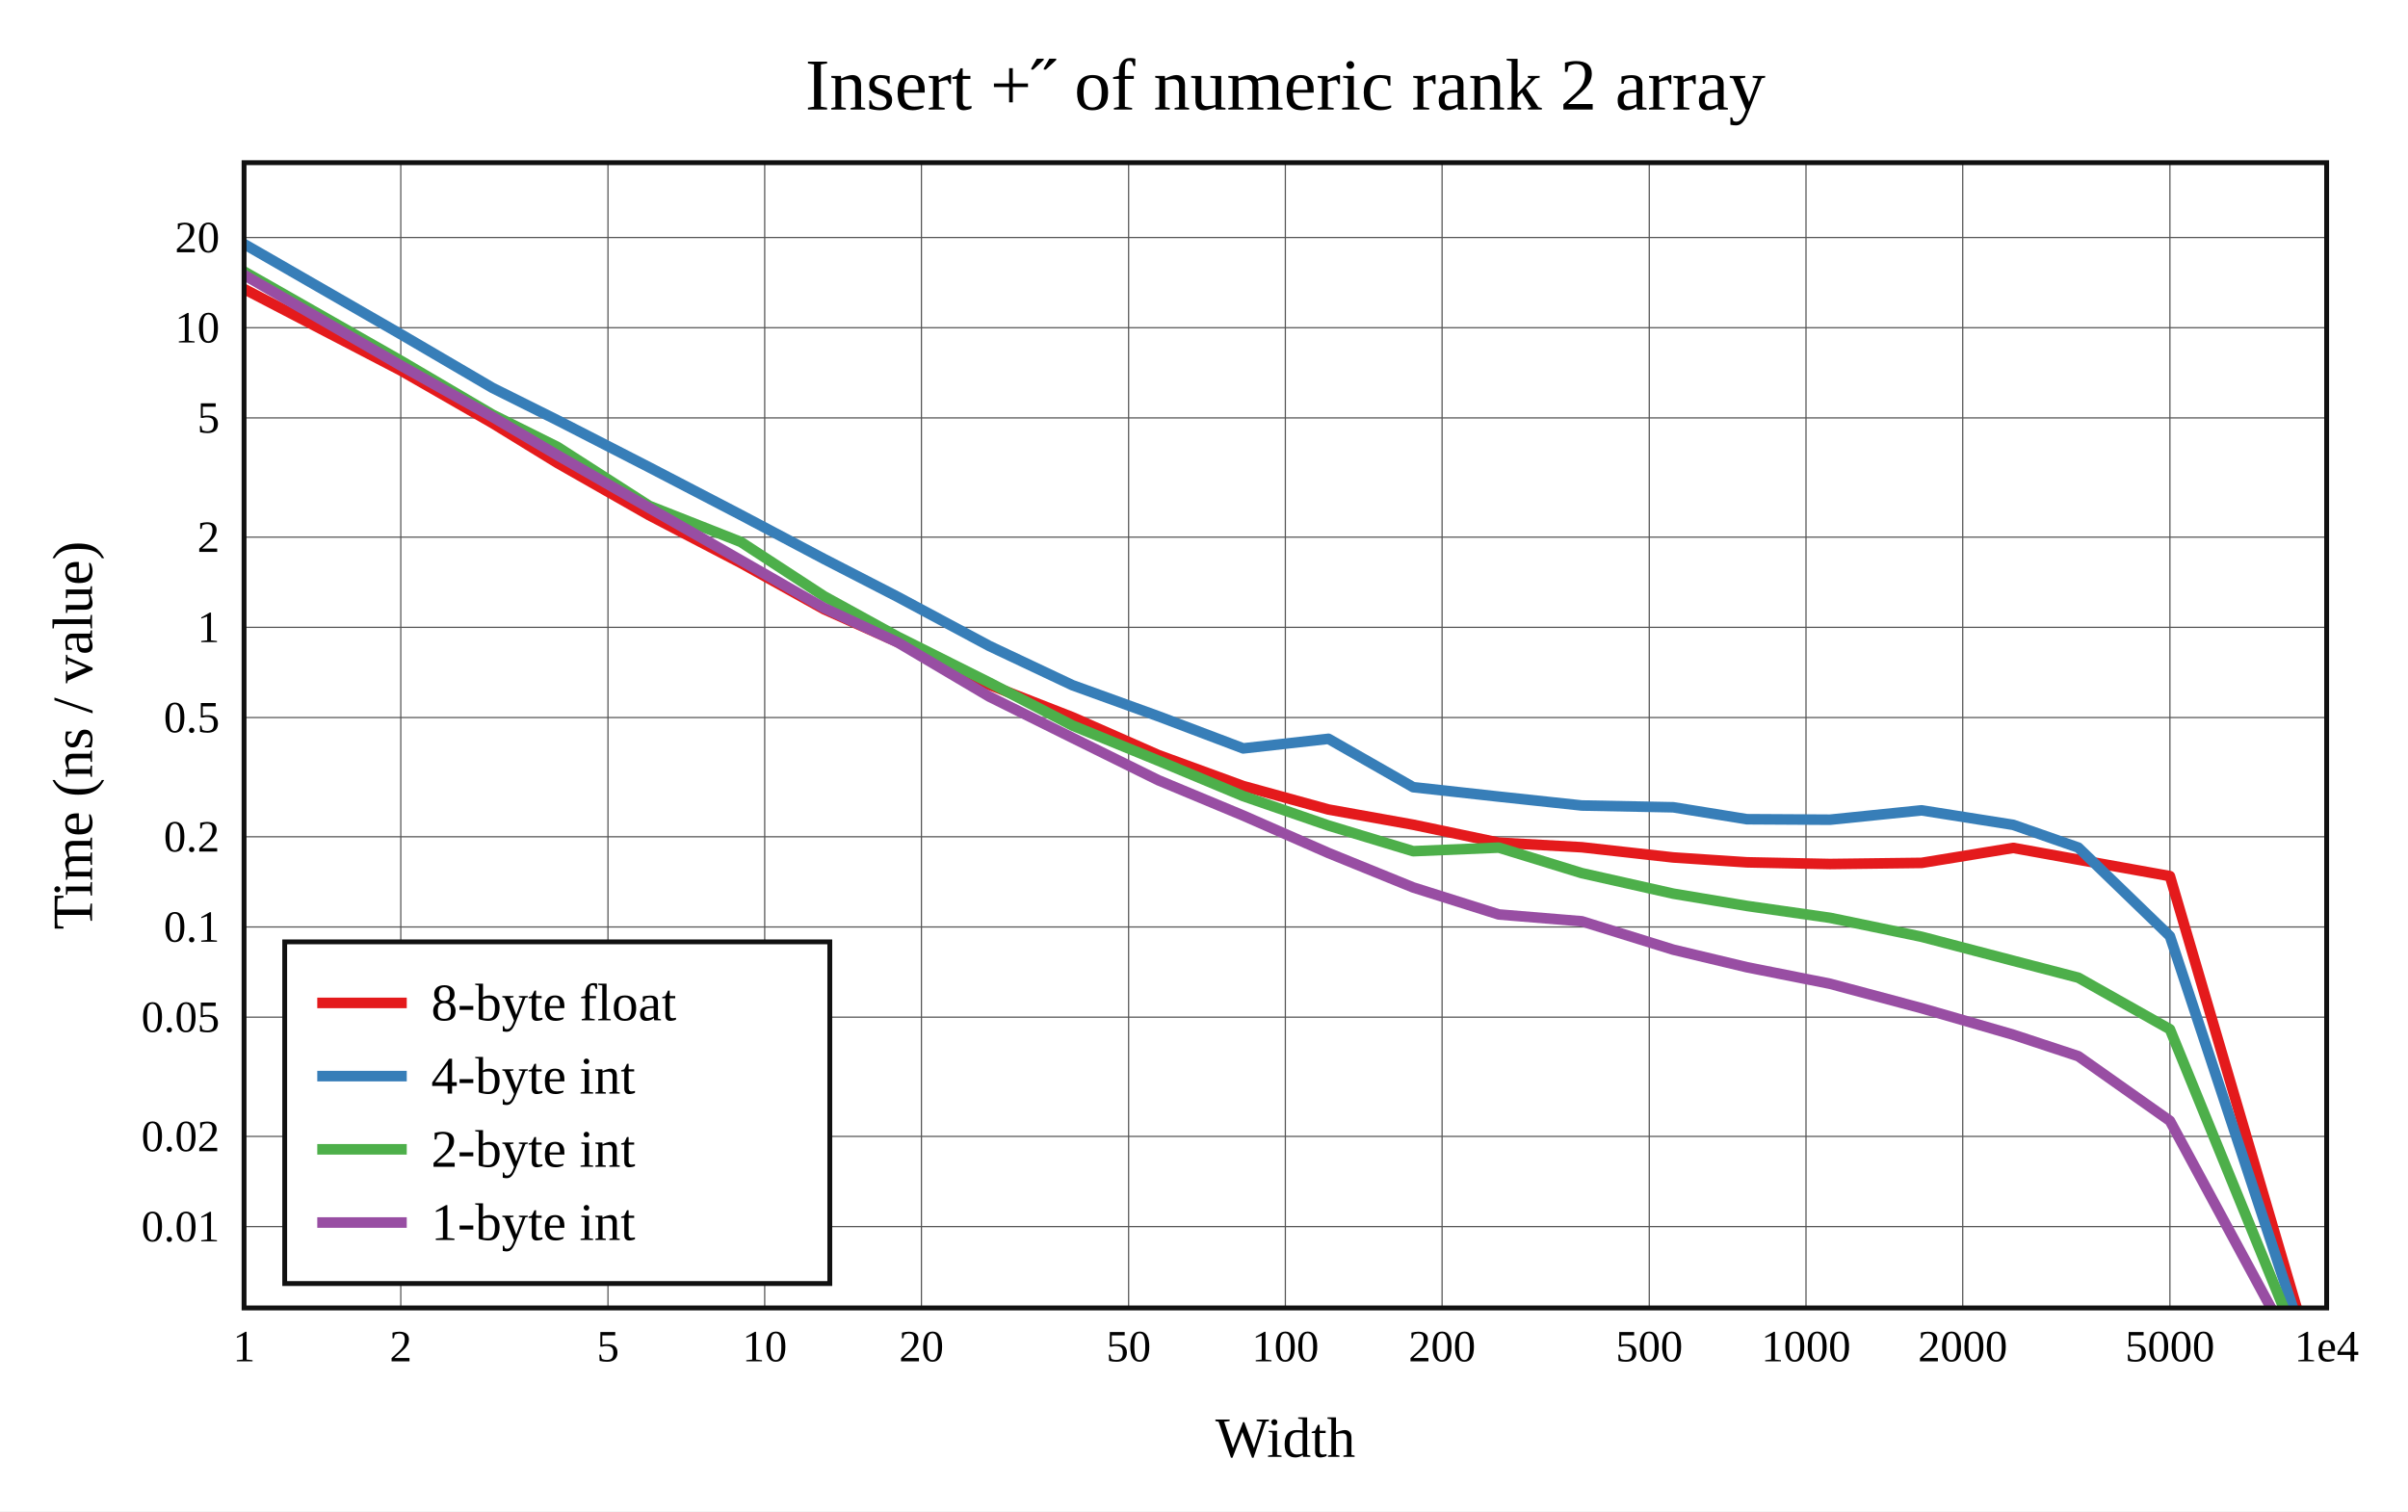
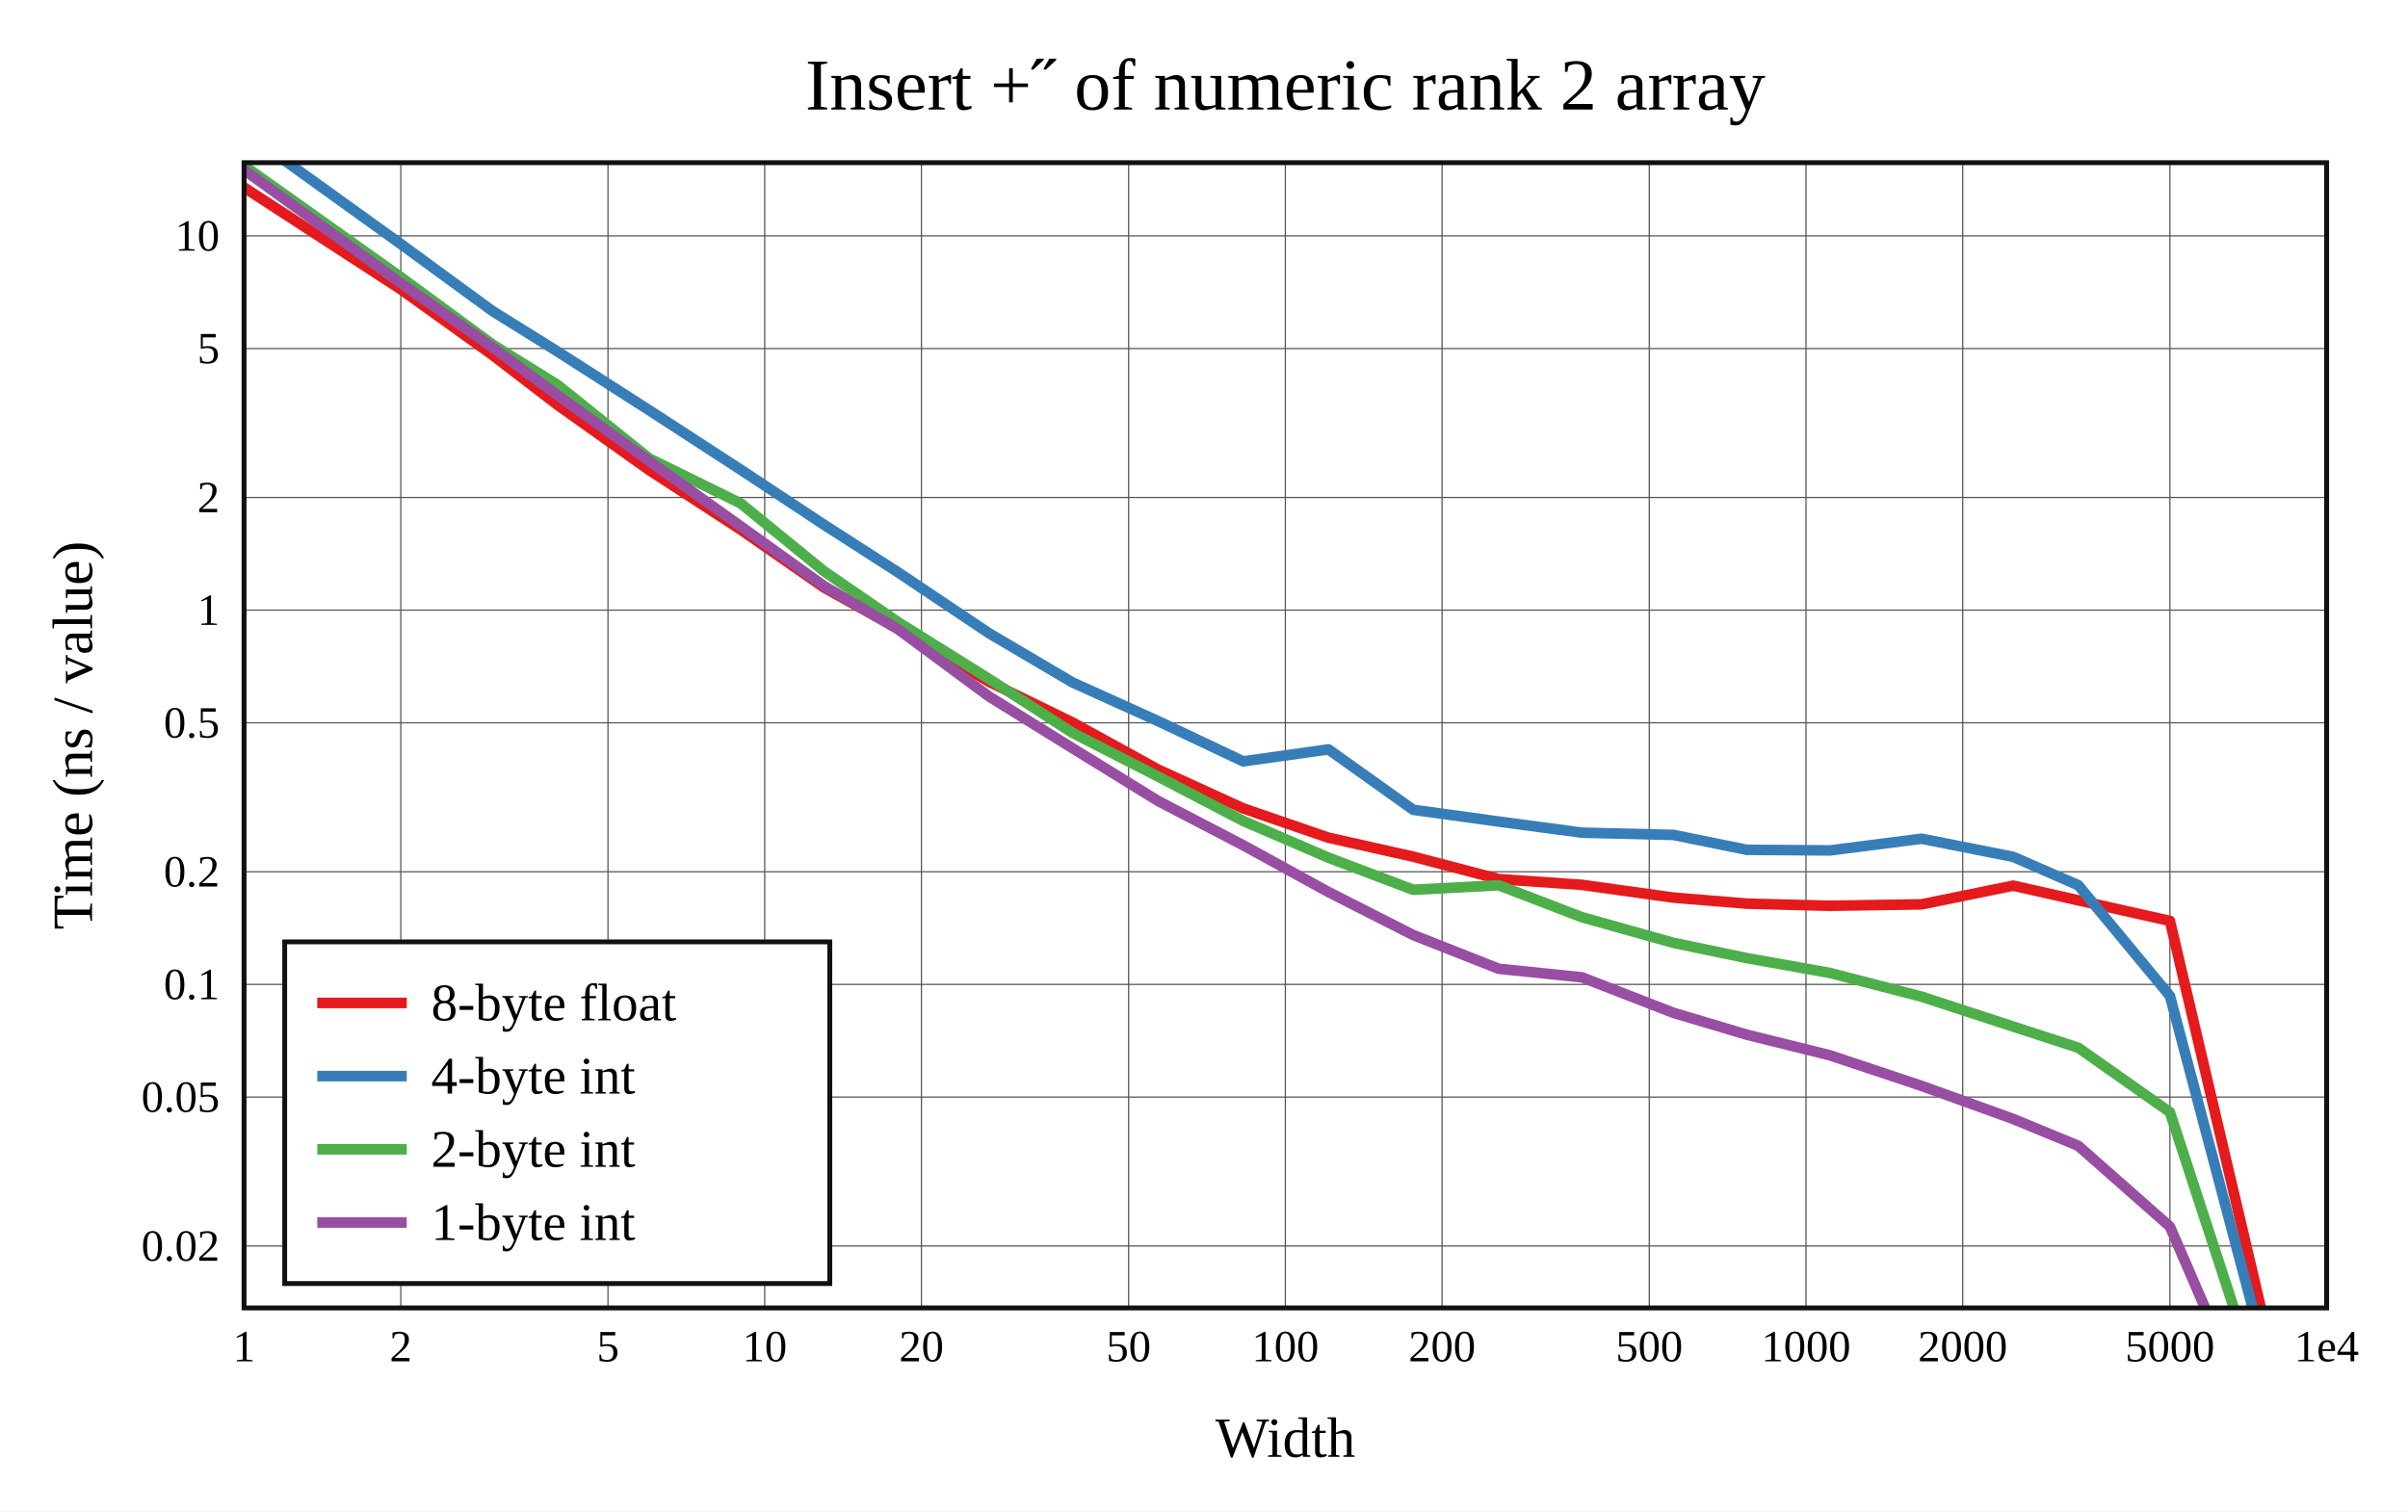
<svg xmlns="http://www.w3.org/2000/svg" viewBox="-60 -40 592 371.6" height="557.4" width="888">
  <g stroke-width="2.6" font-size="14px" text-anchor="middle">
    <defs>
      <clipPath id="clip">
        <rect x="0" y="0" width="512" height="281.6" />
      </clipPath>
    </defs>
    <rect fill="white" x="-60" y="-40" width="592" height="371.6" />
    <text dy="0.33em" font-size="18px" x="256" y="-19">Insert +˝ of numeric rank 2 array</text>
    <text dy="0.33em" x="256" y="313.6">Width</text>
    <text dy="0.33em" transform="rotate(-90)" x="-140.8" y="-42">Time (ns / value)</text>
    <g stroke-width="0.3" stroke="#555">
      <path d="M38.532 0v281.6" />
      <path d="M89.468 0v281.6" />
      <path d="M128 0v281.6" />
      <path d="M166.532 0v281.6" />
      <path d="M217.468 0v281.6" />
      <path d="M256 0v281.6" />
      <path d="M294.532 0v281.6" />
      <path d="M345.468 0v281.6" />
      <path d="M384 0v281.6" />
      <path d="M422.532 0v281.6" />
      <path d="M473.468 0v281.6" />
-       <path d="M0 261.6h512" />
-       <path d="M0 239.422h512" />
-       <path d="M0 210.104h512" />
-       <path d="M0 187.926h512" />
-       <path d="M0 165.748h512" />
-       <path d="M0 136.43h512" />
-       <path d="M0 114.252h512" />
-       <path d="M0 92.074h512" />
-       <path d="M0 62.756h512" />
-       <path d="M0 40.578h512" />
-       <path d="M0 18.4h512" />
+       <path d="M0 266.372h512" />
+       <path d="M0 229.752h512" />
+       <path d="M0 202.049h512" />
+       <path d="M0 174.347h512" />
+       <path d="M0 137.726h512" />
+       <path d="M0 110.023h512" />
+       <path d="M0 82.321h512" />
+       <path d="M0 45.7h512" />
+       <path d="M0 17.997h512" />
    </g>
    <g font-size="11px">
      <text dy="0.33em" x="0" y="291.1">1</text>
      <text dy="0.33em" x="38.532" y="291.1">2</text>
      <text dy="0.33em" x="89.468" y="291.1">5</text>
      <text dy="0.33em" x="128" y="291.1">10</text>
      <text dy="0.33em" x="166.532" y="291.1">20</text>
      <text dy="0.33em" x="217.468" y="291.1">50</text>
      <text dy="0.33em" x="256" y="291.1">100</text>
      <text dy="0.33em" x="294.532" y="291.1">200</text>
      <text dy="0.33em" x="345.468" y="291.1">500</text>
      <text dy="0.33em" x="384" y="291.1">1000</text>
      <text dy="0.33em" x="422.532" y="291.1">2000</text>
      <text dy="0.33em" x="473.468" y="291.1">5000</text>
      <text dy="0.33em" x="512" y="291.1">1e4</text>
      <g text-anchor="end">
-         <text dy="0.33em" x="-6" y="261.6">0.01</text>
-         <text dy="0.33em" x="-6" y="239.422">0.02</text>
-         <text dy="0.33em" x="-6" y="210.104">0.05</text>
-         <text dy="0.33em" x="-6" y="187.926">0.1</text>
-         <text dy="0.33em" x="-6" y="165.748">0.2</text>
-         <text dy="0.33em" x="-6" y="136.43">0.5</text>
-         <text dy="0.33em" x="-6" y="114.252">1</text>
-         <text dy="0.33em" x="-6" y="92.074">2</text>
-         <text dy="0.33em" x="-6" y="62.756">5</text>
-         <text dy="0.33em" x="-6" y="40.578">10</text>
-         <text dy="0.33em" x="-6" y="18.4">20</text>
+         <text dy="0.33em" x="-6" y="266.372">0.02</text>
+         <text dy="0.33em" x="-6" y="229.752">0.05</text>
+         <text dy="0.33em" x="-6" y="202.049">0.1</text>
+         <text dy="0.33em" x="-6" y="174.347">0.2</text>
+         <text dy="0.33em" x="-6" y="137.726">0.5</text>
+         <text dy="0.33em" x="-6" y="110.023">1</text>
+         <text dy="0.33em" x="-6" y="82.321">2</text>
+         <text dy="0.33em" x="-6" y="45.7">5</text>
+         <text dy="0.33em" x="-6" y="17.997">10</text>
      </g>
    </g>
    <rect stroke-width="1.2" stroke="#111" fill="white" transform="translate(10,191.6)" x="0" y="0" width="134" height="84" />
    <g clip-path="url(#clip)" fill="none" stroke-linecap="round" stroke-linejoin="round">
-       <path stroke="#e41a1c" d="M0 31.049L38.532 51.09L61.072 64.03L77.064 73.853L99.603 86.683L122.143 98.425L142.585 109.797L160.675 117.876L183.215 128.377L203.656 136.36L224.752 145.647L245.642 153.279L266.597 159.047L287.426 162.782L308.471 167.194L328.88 168.328L351.37 170.836L369.471 172.031L389.901 172.447L412.408 172.169L434.936 168.487L450.94 171.375L473.468 175.425L512 306.685" />
-       <path stroke="#377eb8" d="M0 20L38.532 42.182L61.072 55.374L77.064 63.344L99.603 74.905L122.143 86.627L142.585 97.442L160.675 106.751L183.215 118.832L203.656 128.48L224.752 136.112L245.642 144.019L266.597 141.663L287.426 153.555L308.471 155.873L328.88 158.058L351.37 158.499L369.471 161.433L389.901 161.549L412.408 159.25L434.936 162.816L450.94 168.406L473.468 190.191L512 306.621" />
-       <path stroke="#4daf4a" d="M0 26.762L38.532 48.7L61.072 61.948L77.064 69.904L99.603 84.374L122.143 93.262L142.585 106.597L160.675 116.548L183.215 127.829L203.656 138.394L224.752 147.031L245.642 155.748L266.597 162.985L287.426 169.295L308.471 168.415L328.88 174.69L351.37 179.737L369.471 182.755L389.901 185.676L412.408 190.337L434.936 196.23L450.94 200.392L473.468 213.084L512 307.521" />
-       <path stroke="#984ea3" d="M0 27.598L38.532 49.88L61.072 62.515L77.064 71.948L99.603 84.892L122.143 97.767L142.585 109.504L160.675 117.95L183.215 131.282L203.656 141.419L224.752 151.834L245.642 160.536L266.597 169.74L287.426 178.211L308.471 184.853L328.88 186.529L351.37 193.513L369.471 197.831L389.901 201.889L412.408 207.902L434.936 214.415L450.94 219.7L473.468 235.601L512 306.91" />
+       <path stroke="#e41a1c" d="M0 6.094L38.532 31.127L61.072 47.29L77.064 59.561L99.603 75.587L122.143 90.254L142.585 104.459L160.675 114.55L183.215 127.666L203.656 137.639L224.752 149.238L245.642 158.771L266.597 165.976L287.426 170.641L308.471 176.153L328.88 177.569L351.37 180.702L369.471 182.194L389.901 182.714L412.408 182.367L434.936 177.768L450.94 181.375L473.468 186.434L512 350.391" />
+       <path stroke="#377eb8" d="M0 -7.707L38.532 20L61.072 36.478L77.064 46.434L99.603 60.874L122.143 75.517L142.585 89.026L160.675 100.654L183.215 115.744L203.656 127.795L224.752 137.328L245.642 147.204L266.597 144.262L287.426 159.116L308.471 162.011L328.88 164.741L351.37 165.291L369.471 168.957L389.901 169.102L412.408 166.229L434.936 170.684L450.94 177.666L473.468 204.878L512 350.311" />
+       <path stroke="#4daf4a" d="M0 0.74L38.532 28.143L61.072 44.69L77.064 54.629L99.603 72.703L122.143 83.805L142.585 100.461L160.675 112.891L183.215 126.982L203.656 140.179L224.752 150.967L245.642 161.856L266.597 170.895L287.426 178.777L308.471 177.677L328.88 185.516L351.37 191.82L369.471 195.589L389.901 199.239L412.408 205.061L434.936 212.422L450.94 217.62L473.468 233.474L512 351.435" />
+       <path stroke="#984ea3" d="M0 1.784L38.532 29.615L61.072 45.398L77.064 57.181L99.603 73.349L122.143 89.432L142.585 104.092L160.675 114.642L183.215 131.295L203.656 143.957L224.752 156.966L245.642 167.836L266.597 179.332L287.426 189.914L308.471 198.211L328.88 200.304L351.37 209.028L369.471 214.422L389.901 219.49L412.408 227.001L434.936 235.137L450.94 241.738L473.468 261.6L512 350.672" />
    </g>
    <rect stroke-width="1.2" stroke="#111" fill="none" x="0" y="0" width="512" height="281.6" />
    <g transform="translate(10,191.6)" text-anchor="start" font-size="13px">
      <rect fill="white" opacity="0.6" x="0.65" y="0.65" width="132.7" height="82.7" />
      <path stroke="#e41a1c" d="M8 15h22" />
      <path stroke="#377eb8" d="M8 33h22" />
      <path stroke="#4daf4a" d="M8 51h22" />
      <path stroke="#984ea3" d="M8 69h22" />
      <text dy="0.33em" x="36" y="15">8-byte float</text>
      <text dy="0.33em" x="36" y="33">4-byte int</text>
      <text dy="0.33em" x="36" y="51">2-byte int</text>
      <text dy="0.33em" x="36" y="69">1-byte int</text>
    </g>
  </g>
</svg>
